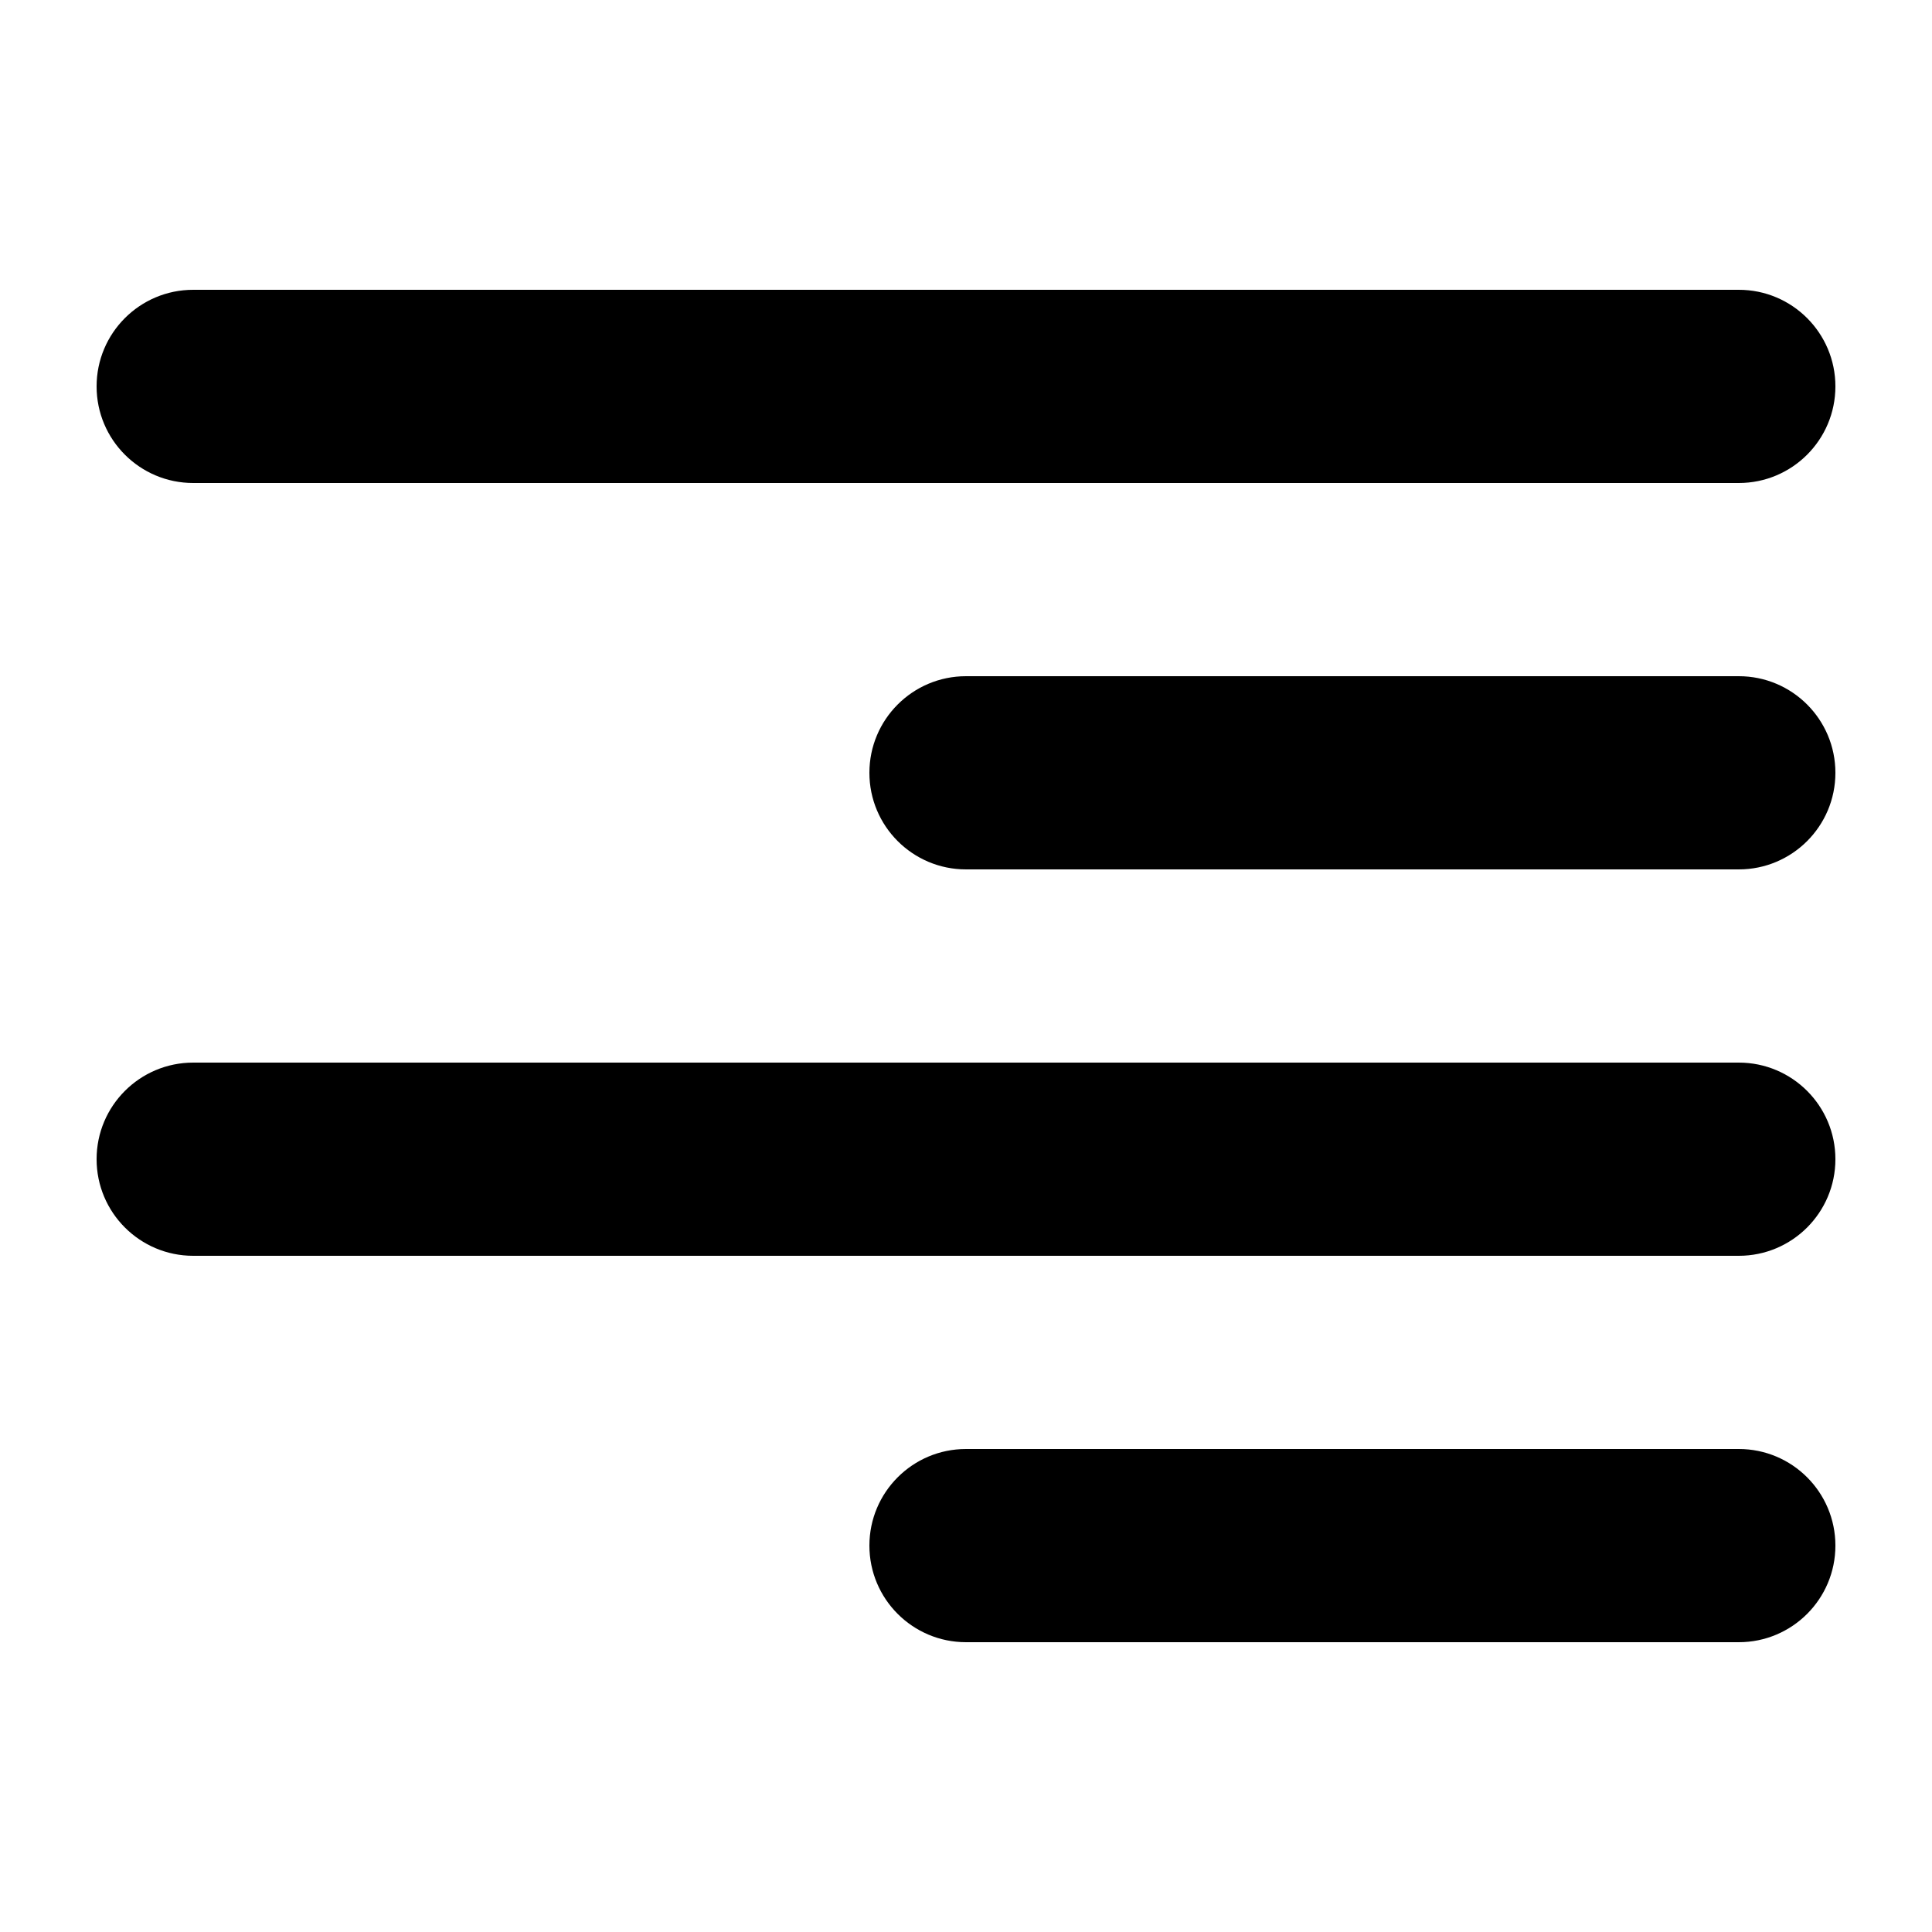
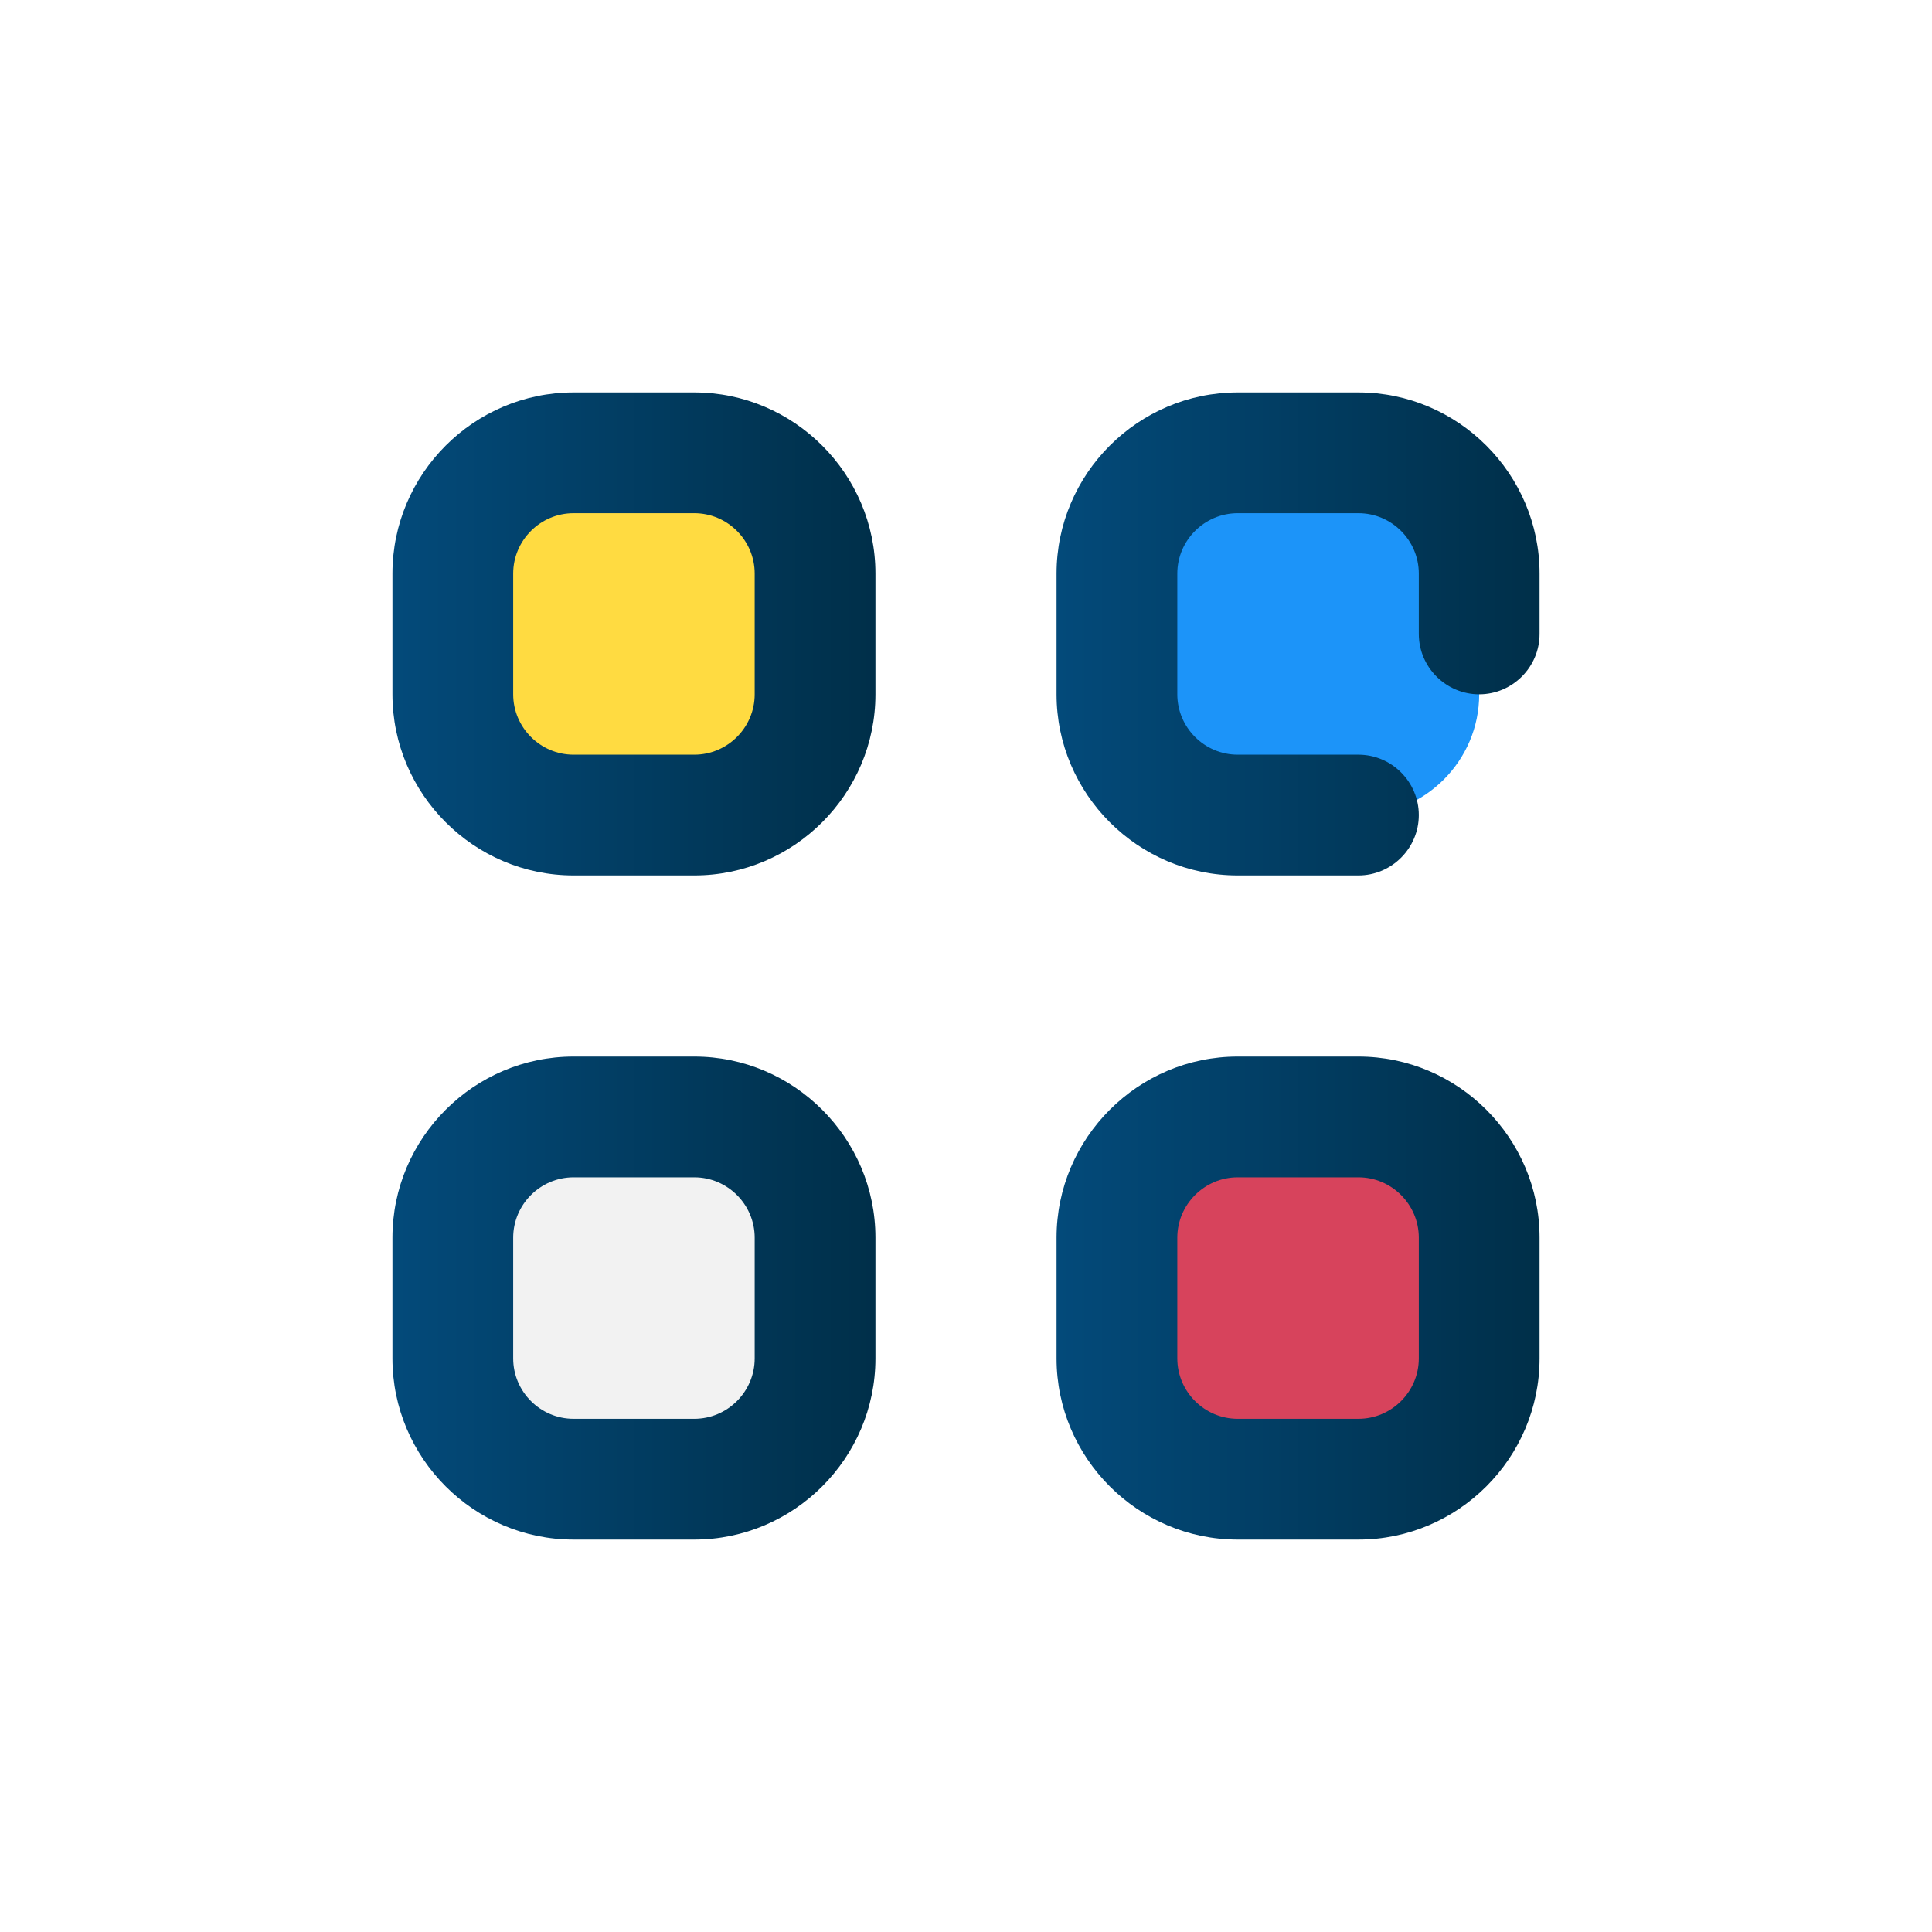
- <svg xmlns="http://www.w3.org/2000/svg" width="800px" height="800px" viewBox="0 0 20 20" fill="none">
-   <path fill="#000000" fill-rule="evenodd" d="M18 5a1 1 0 100-2H2a1 1 0 000 2h16zm0 4a1 1 0 100-2h-8a1 1 0 100 2h8zm1 3a1 1 0 01-1 1H2a1 1 0 110-2h16a1 1 0 011 1zm-1 5a1 1 0 100-2h-8a1 1 0 100 2h8z" />
+ <svg xmlns="http://www.w3.org/2000/svg" enable-background="new 0 0 64 64" viewBox="0 0 64 64" id="menu">
+   <path fill="#f2f2f2" d="M23,49h-4c-2.2,0-4-1.8-4-4v-4c0-2.2,1.8-4,4-4h4c2.2,0,4,1.8,4,4v4C27,47.2,25.2,49,23,49z" />
+   <path fill="#d7435c" d="M45,49h-4c-2.2,0-4-1.8-4-4v-4c0-2.2,1.8-4,4-4h4c2.2,0,4,1.8,4,4v4C49,47.2,47.2,49,45,49z" />
+   <path fill="#ffdb41" d="M23,27h-4c-2.2,0-4-1.8-4-4v-4c0-2.2,1.8-4,4-4h4c2.2,0,4,1.8,4,4v4C27,25.2,25.2,27,23,27z" />
+   <path fill="#1c94f9" d="M45,27h-4c-2.2,0-4-1.8-4-4v-4c0-2.2,1.8-4,4-4h4c2.2,0,4,1.8,4,4v4C49,25.2,47.2,27,45,27z" />
+   <linearGradient id="a" x1="13" x2="29" y1="21" y2="21" gradientUnits="userSpaceOnUse">
+     <stop offset=".002" stop-color="#034a7a" />
+     <stop offset="1" stop-color="#002f49" />
+   </linearGradient>
+   <path fill="url(#a)" d="M23,13h-4c-3.3,0-6,2.7-6,6v4c0,3.3,2.7,6,6,6h4c3.3,0,6-2.7,6-6v-4C29,15.7,26.3,13,23,13z M25,23    c0,1.1-0.9,2-2,2h-4c-1.1,0-2-0.9-2-2v-4c0-1.1,0.9-2,2-2h4c1.1,0,2,0.9,2,2V23z" />
+   <linearGradient id="b" x1="35" x2="51" y1="21" y2="21" gradientUnits="userSpaceOnUse">
+     <stop offset=".002" stop-color="#034a7a" />
+     <stop offset="1" stop-color="#002f49" />
+   </linearGradient>
+   <path fill="url(#b)" d="M45,13h-4c-3.3,0-6,2.7-6,6v4c0,3.3,2.7,6,6,6h4c1.1,0,2-0.9,2-2s-0.9-2-2-2h-4c-1.1,0-2-0.9-2-2v-4    c0-1.1,0.9-2,2-2h4c1.1,0,2,0.9,2,2v2c0,1.1,0.9,2,2,2s2-0.9,2-2v-2C51,15.7,48.3,13,45,13z" />
+   <linearGradient id="c" x1="13" x2="29" y1="43" y2="43" gradientUnits="userSpaceOnUse">
+     <stop offset=".002" stop-color="#034a7a" />
+     <stop offset="1" stop-color="#002f49" />
+   </linearGradient>
+   <path fill="url(#c)" d="M23,35h-4c-3.3,0-6,2.7-6,6v4c0,3.3,2.7,6,6,6h4c3.3,0,6-2.7,6-6v-4C29,37.7,26.3,35,23,35z M25,45    c0,1.1-0.9,2-2,2h-4c-1.1,0-2-0.9-2-2v-4c0-1.1,0.9-2,2-2h4c1.1,0,2,0.9,2,2V45z" />
+   <linearGradient id="d" x1="35" x2="51" y1="43" y2="43" gradientUnits="userSpaceOnUse">
+     <stop offset=".002" stop-color="#034a7a" />
+     <stop offset="1" stop-color="#002f49" />
+   </linearGradient>
+   <path fill="url(#d)" d="M45,35h-4c-3.3,0-6,2.7-6,6v4c0,3.3,2.7,6,6,6h4c3.3,0,6-2.7,6-6v-4C51,37.7,48.3,35,45,35z M47,45    c0,1.1-0.9,2-2,2h-4c-1.1,0-2-0.9-2-2v-4c0-1.1,0.9-2,2-2h4c1.1,0,2,0.9,2,2V45z" />
</svg>
